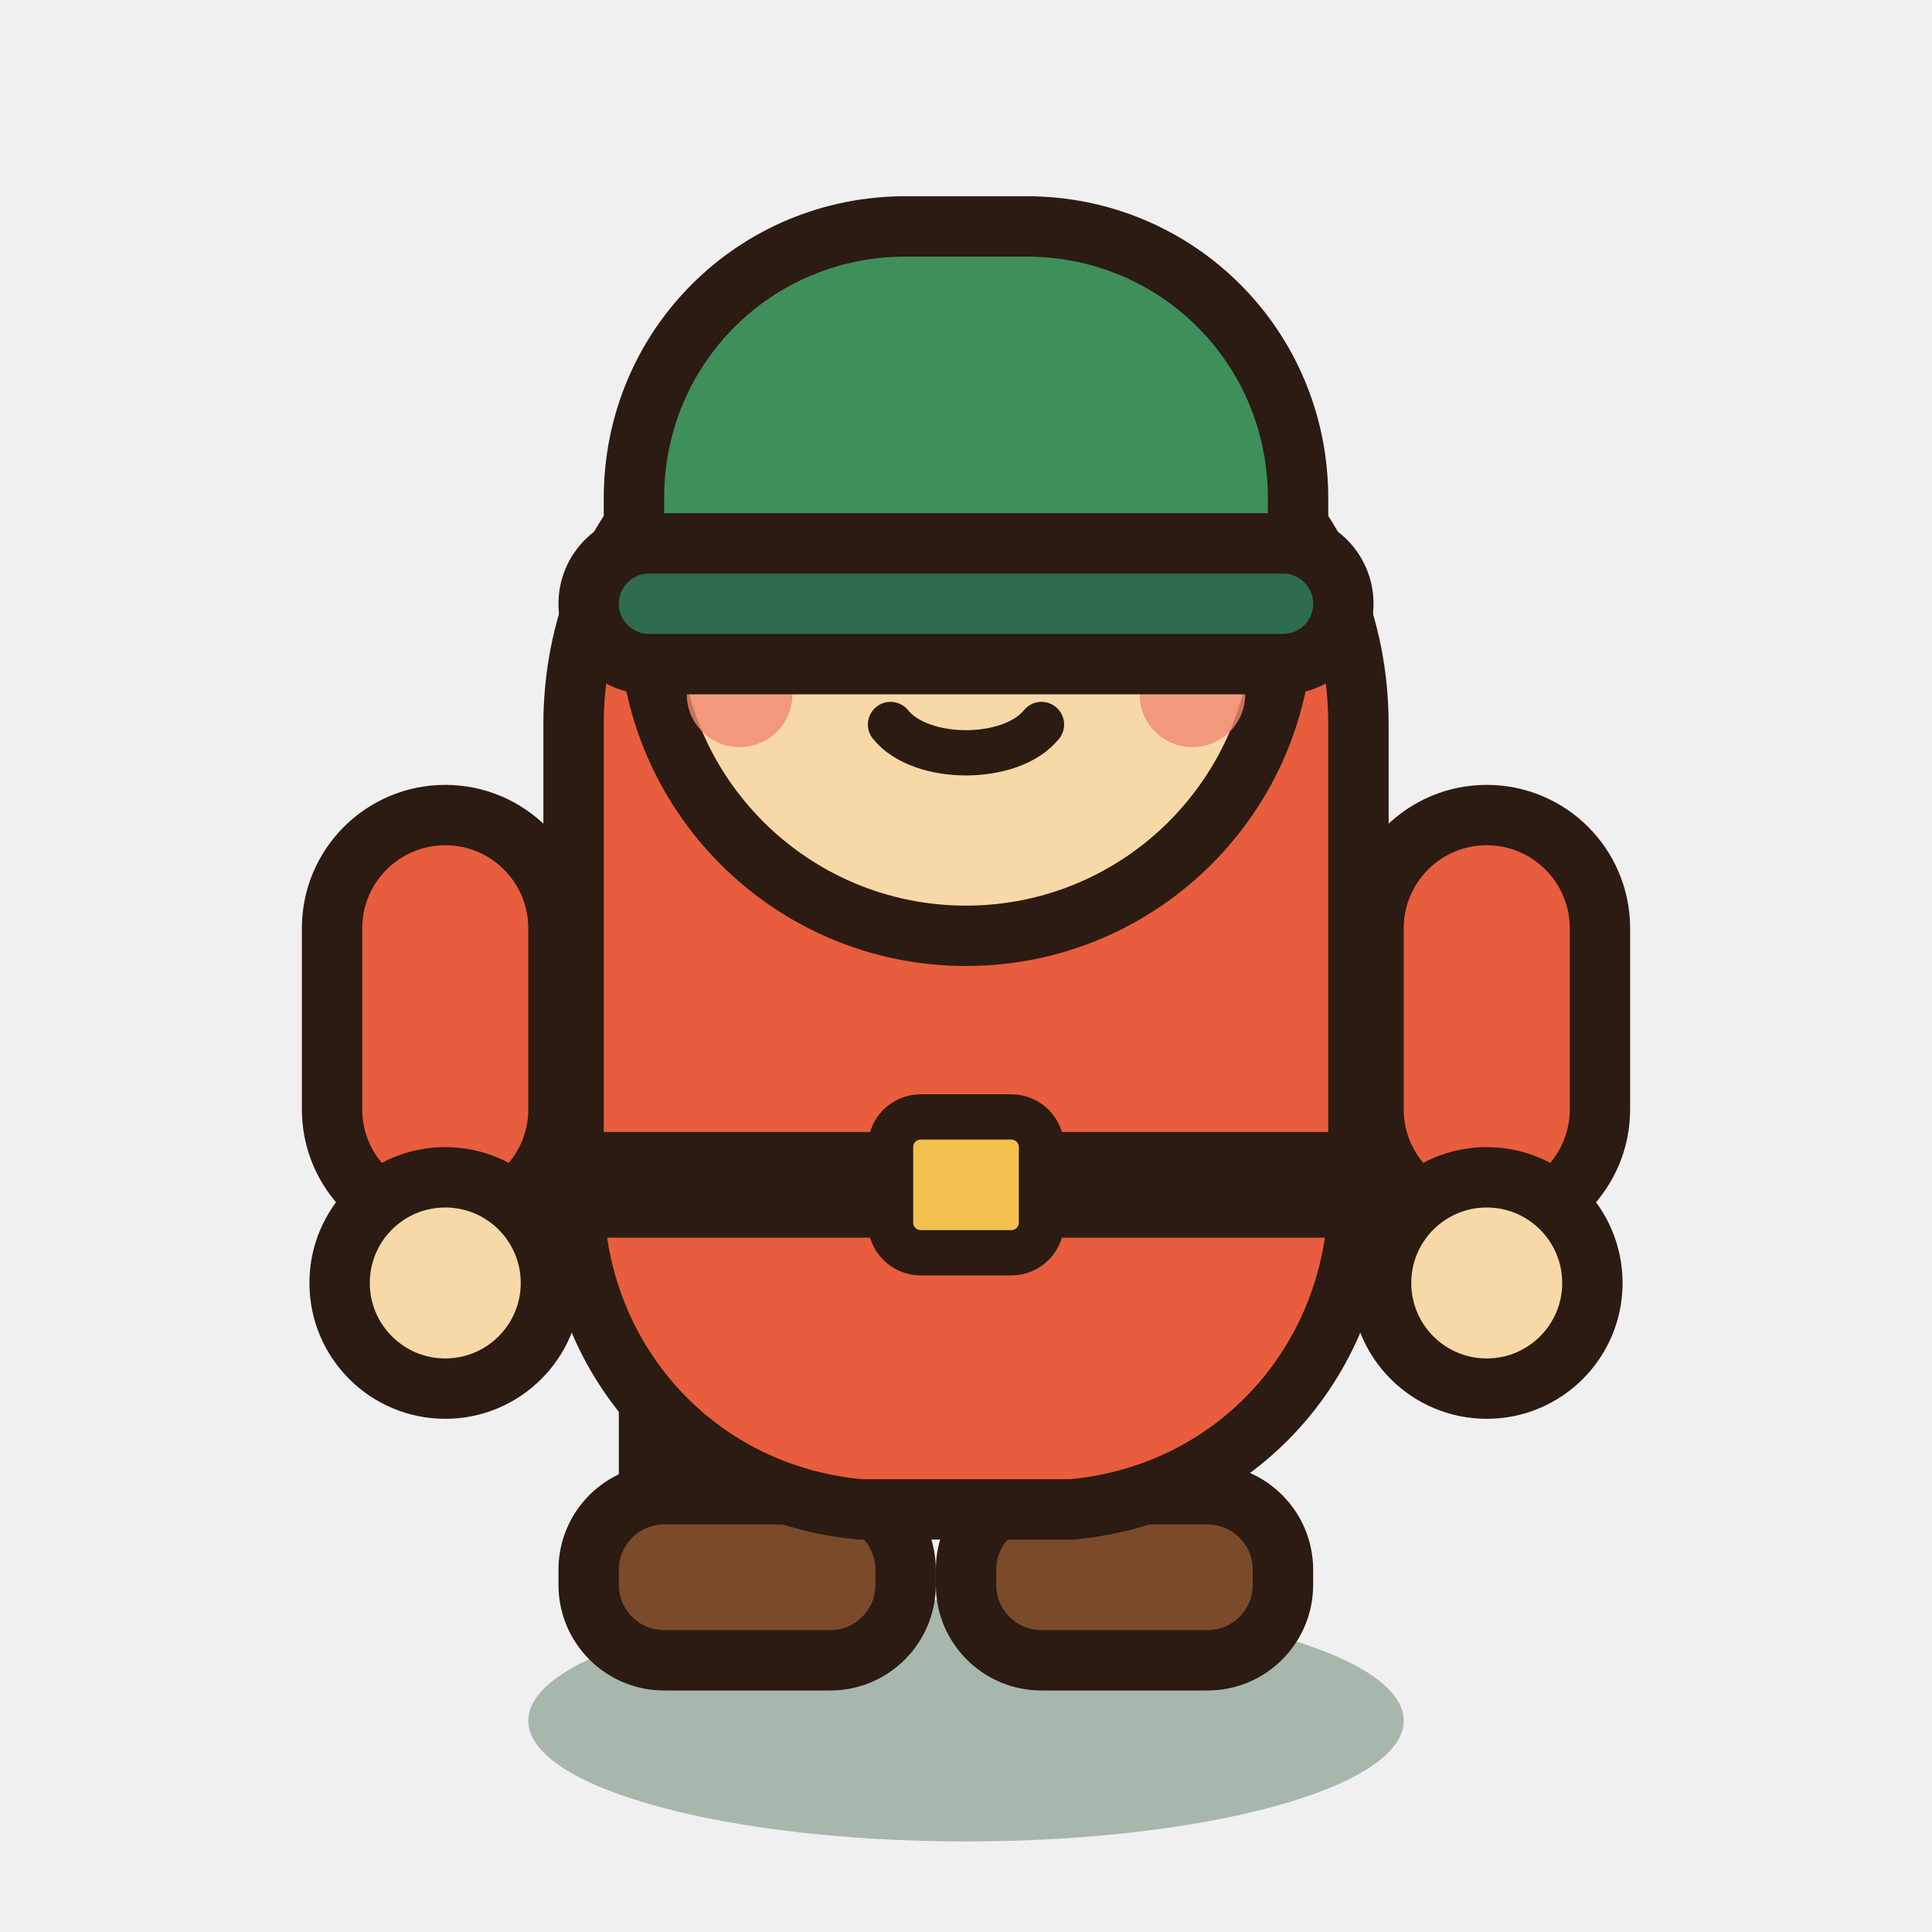
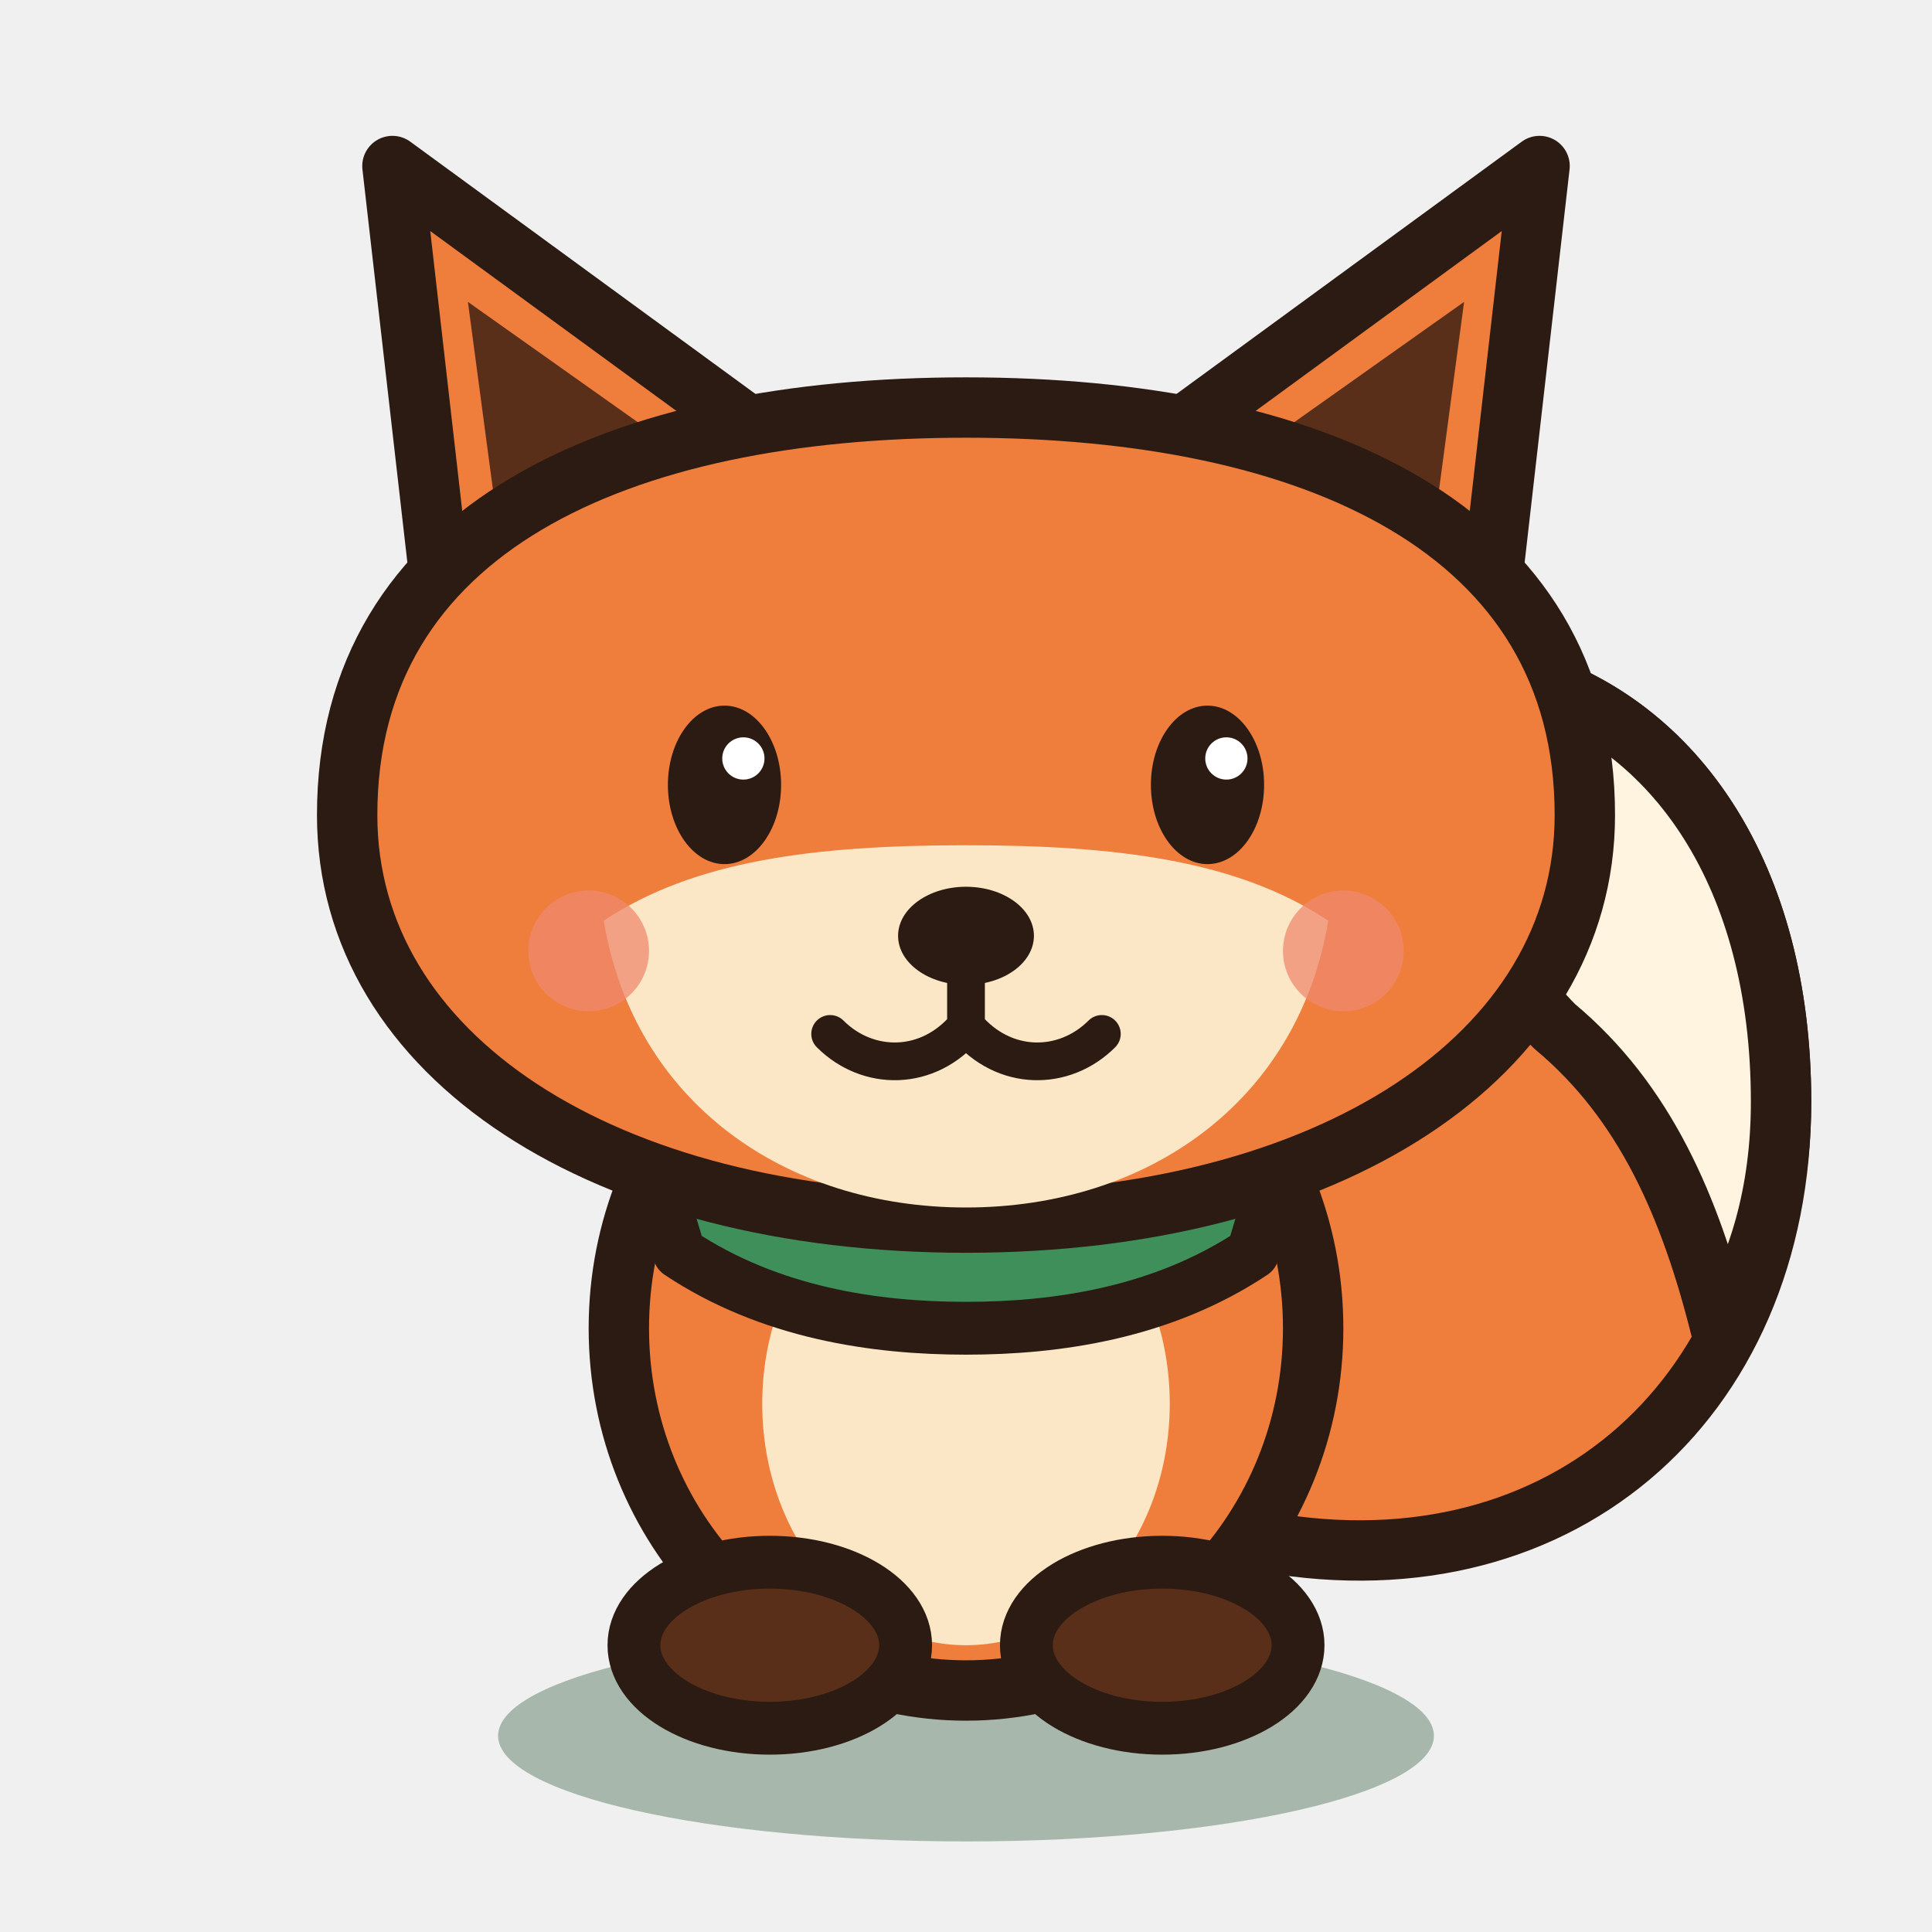
<svg xmlns="http://www.w3.org/2000/svg" viewBox="0 0 256 256" width="256" height="256">
-   <ellipse cx="128" cy="228" rx="58" ry="16" fill="#1f4d2e" opacity="0.35" />
-   <rect x="56" y="120" width="40" height="52" rx="12" fill="#e8a13c" stroke="#2b1b12" stroke-width="8" />
-   <path d="M56 132h40" stroke="#2b1b12" stroke-width="6" />
-   <rect x="86" y="168" width="26" height="44" rx="12" fill="#2f6b4f" stroke="#2b1b12" stroke-width="8" />
-   <rect x="134" y="168" width="26" height="44" rx="12" fill="#2f6b4f" stroke="#2b1b12" stroke-width="8" />
-   <rect x="78" y="198" width="42" height="22" rx="10" fill="#7a4a2b" stroke="#2b1b12" stroke-width="8" />
-   <rect x="128" y="198" width="42" height="22" rx="10" fill="#7a4a2b" stroke="#2b1b12" stroke-width="8" />
-   <path d="M76 96c0-26 20-46 46-46h12c26 0 46 20 46 46v62c0 22-16 40-38 42h-28c-22-2-38-20-38-42z" fill="#e85d3d" stroke="#2b1b12" stroke-width="8" />
-   <rect x="76" y="150" width="104" height="14" fill="#2b1b12" />
-   <rect x="118" y="148" width="20" height="18" rx="4" fill="#f2c14e" stroke="#2b1b12" stroke-width="6" />
-   <path d="M96 98c8 8 20 12 32 12s24-4 32-12l-10 18c-6 6-16 8-22 8s-16-2-22-8z" fill="#3f8f5a" stroke="#2b1b12" stroke-width="7" />
-   <rect x="44" y="108" width="30" height="54" rx="15" fill="#e85d3d" stroke="#2b1b12" stroke-width="8" />
-   <rect x="182" y="108" width="30" height="54" rx="15" fill="#e85d3d" stroke="#2b1b12" stroke-width="8" />
-   <circle cx="59" cy="170" r="14" fill="#f7d9a8" stroke="#2b1b12" stroke-width="8" />
-   <circle cx="197" cy="170" r="14" fill="#f7d9a8" stroke="#2b1b12" stroke-width="8" />
-   <circle cx="128" cy="82" r="42" fill="#f7d9a8" stroke="#2b1b12" stroke-width="8" />
-   <ellipse cx="112" cy="78" rx="6" ry="8" fill="#2b1b12" />
-   <ellipse cx="146" cy="78" rx="6" ry="8" fill="#2b1b12" />
-   <circle cx="114" cy="75" r="2.4" fill="#ffffff" />
-   <circle cx="148" cy="75" r="2.4" fill="#ffffff" />
-   <circle cx="98" cy="92" r="7" fill="#f08a6e" opacity="0.8" />
-   <circle cx="158" cy="92" r="7" fill="#f08a6e" opacity="0.8" />
-   <path d="M118 96c4 5 16 5 20 0" fill="none" stroke="#2b1b12" stroke-width="6" stroke-linecap="round" />
-   <path d="M84 66c0-20 16-36 36-36h16c20 0 36 16 36 36v14H84z" fill="#3f8f5a" stroke="#2b1b12" stroke-width="8" />
-   <rect x="78" y="72" width="100" height="16" rx="8" fill="#2f6b4f" stroke="#2b1b12" stroke-width="8" />
+   <ellipse cx="128" cy="230" rx="62" ry="14" fill="#1f4d2e" opacity="0.35" />
+   <path d="M166 204c40 8 70-18 70-58 0-30-14-50-34-56 2 22-6 38-22 50-12 9-26 14-38 14z" fill="#ef7d3c" stroke="#2b1b12" stroke-width="8" stroke-linejoin="round" />
+   <path d="M202 90c20 6 34 26 34 56 0 12-3 22-8 30-4-16-10-30-22-40-8-8-12-18-4-46z" fill="#fff4e0" stroke="#2b1b12" stroke-width="8" stroke-linejoin="round" />
+   <path d="M60 92 52 22l52 38z" fill="#ef7d3c" stroke="#2b1b12" stroke-width="8" stroke-linejoin="round" />
+   <path d="M196 92 204 22l-52 38z" fill="#ef7d3c" stroke="#2b1b12" stroke-width="8" stroke-linejoin="round" />
+   <path d="M66 70 62 40l24 17z" fill="#5a2f1a" />
+   <path d="M190 70 194 40l-24 17z" fill="#5a2f1a" />
+   <ellipse cx="128" cy="176" rx="46" ry="48" fill="#ef7d3c" stroke="#2b1b12" stroke-width="8" />
+   <ellipse cx="128" cy="186" rx="27" ry="32" fill="#fbe7c6" />
+   <path d="M84 146c14 10 30 14 44 14s30-4 44-14l-6 20c-12 8-26 10-38 10s-26-2-38-10z" fill="#3f8f5a" stroke="#2b1b12" stroke-width="7" stroke-linejoin="round" />
+   <ellipse cx="102" cy="218" rx="18" ry="11" fill="#5a2f1a" stroke="#2b1b12" stroke-width="7" />
+   <ellipse cx="154" cy="218" rx="18" ry="11" fill="#5a2f1a" stroke="#2b1b12" stroke-width="7" />
+   <path d="M46 108C46 70 82 54 128 54s82 16 82 54c0 32-34 54-82 54s-82-22-82-54z" fill="#ef7d3c" stroke="#2b1b12" stroke-width="8" stroke-linejoin="round" />
+   <path d="M80 122c12-8 28-10 48-10s36 2 48 10c-4 24-24 38-48 38s-44-14-48-38z" fill="#fbe7c6" />
+   <ellipse cx="96" cy="104" rx="7.5" ry="10.5" fill="#2b1b12" />
+   <ellipse cx="160" cy="104" rx="7.5" ry="10.5" fill="#2b1b12" />
+   <circle cx="98.5" cy="100.5" r="2.8" fill="#fff" />
+   <circle cx="162.5" cy="100.5" r="2.8" fill="#fff" />
+   <circle cx="78" cy="126" r="8" fill="#f08a6e" opacity="0.75" />
+   <circle cx="178" cy="126" r="8" fill="#f08a6e" opacity="0.75" />
+   <ellipse cx="128" cy="124" rx="9" ry="6.5" fill="#2b1b12" />
+   <path d="M128 130v6M128 136c-5 6-13 6-18 1M128 136c5 6 13 6 18 1" fill="none" stroke="#2b1b12" stroke-width="5" stroke-linecap="round" stroke-linejoin="round" />
</svg>
